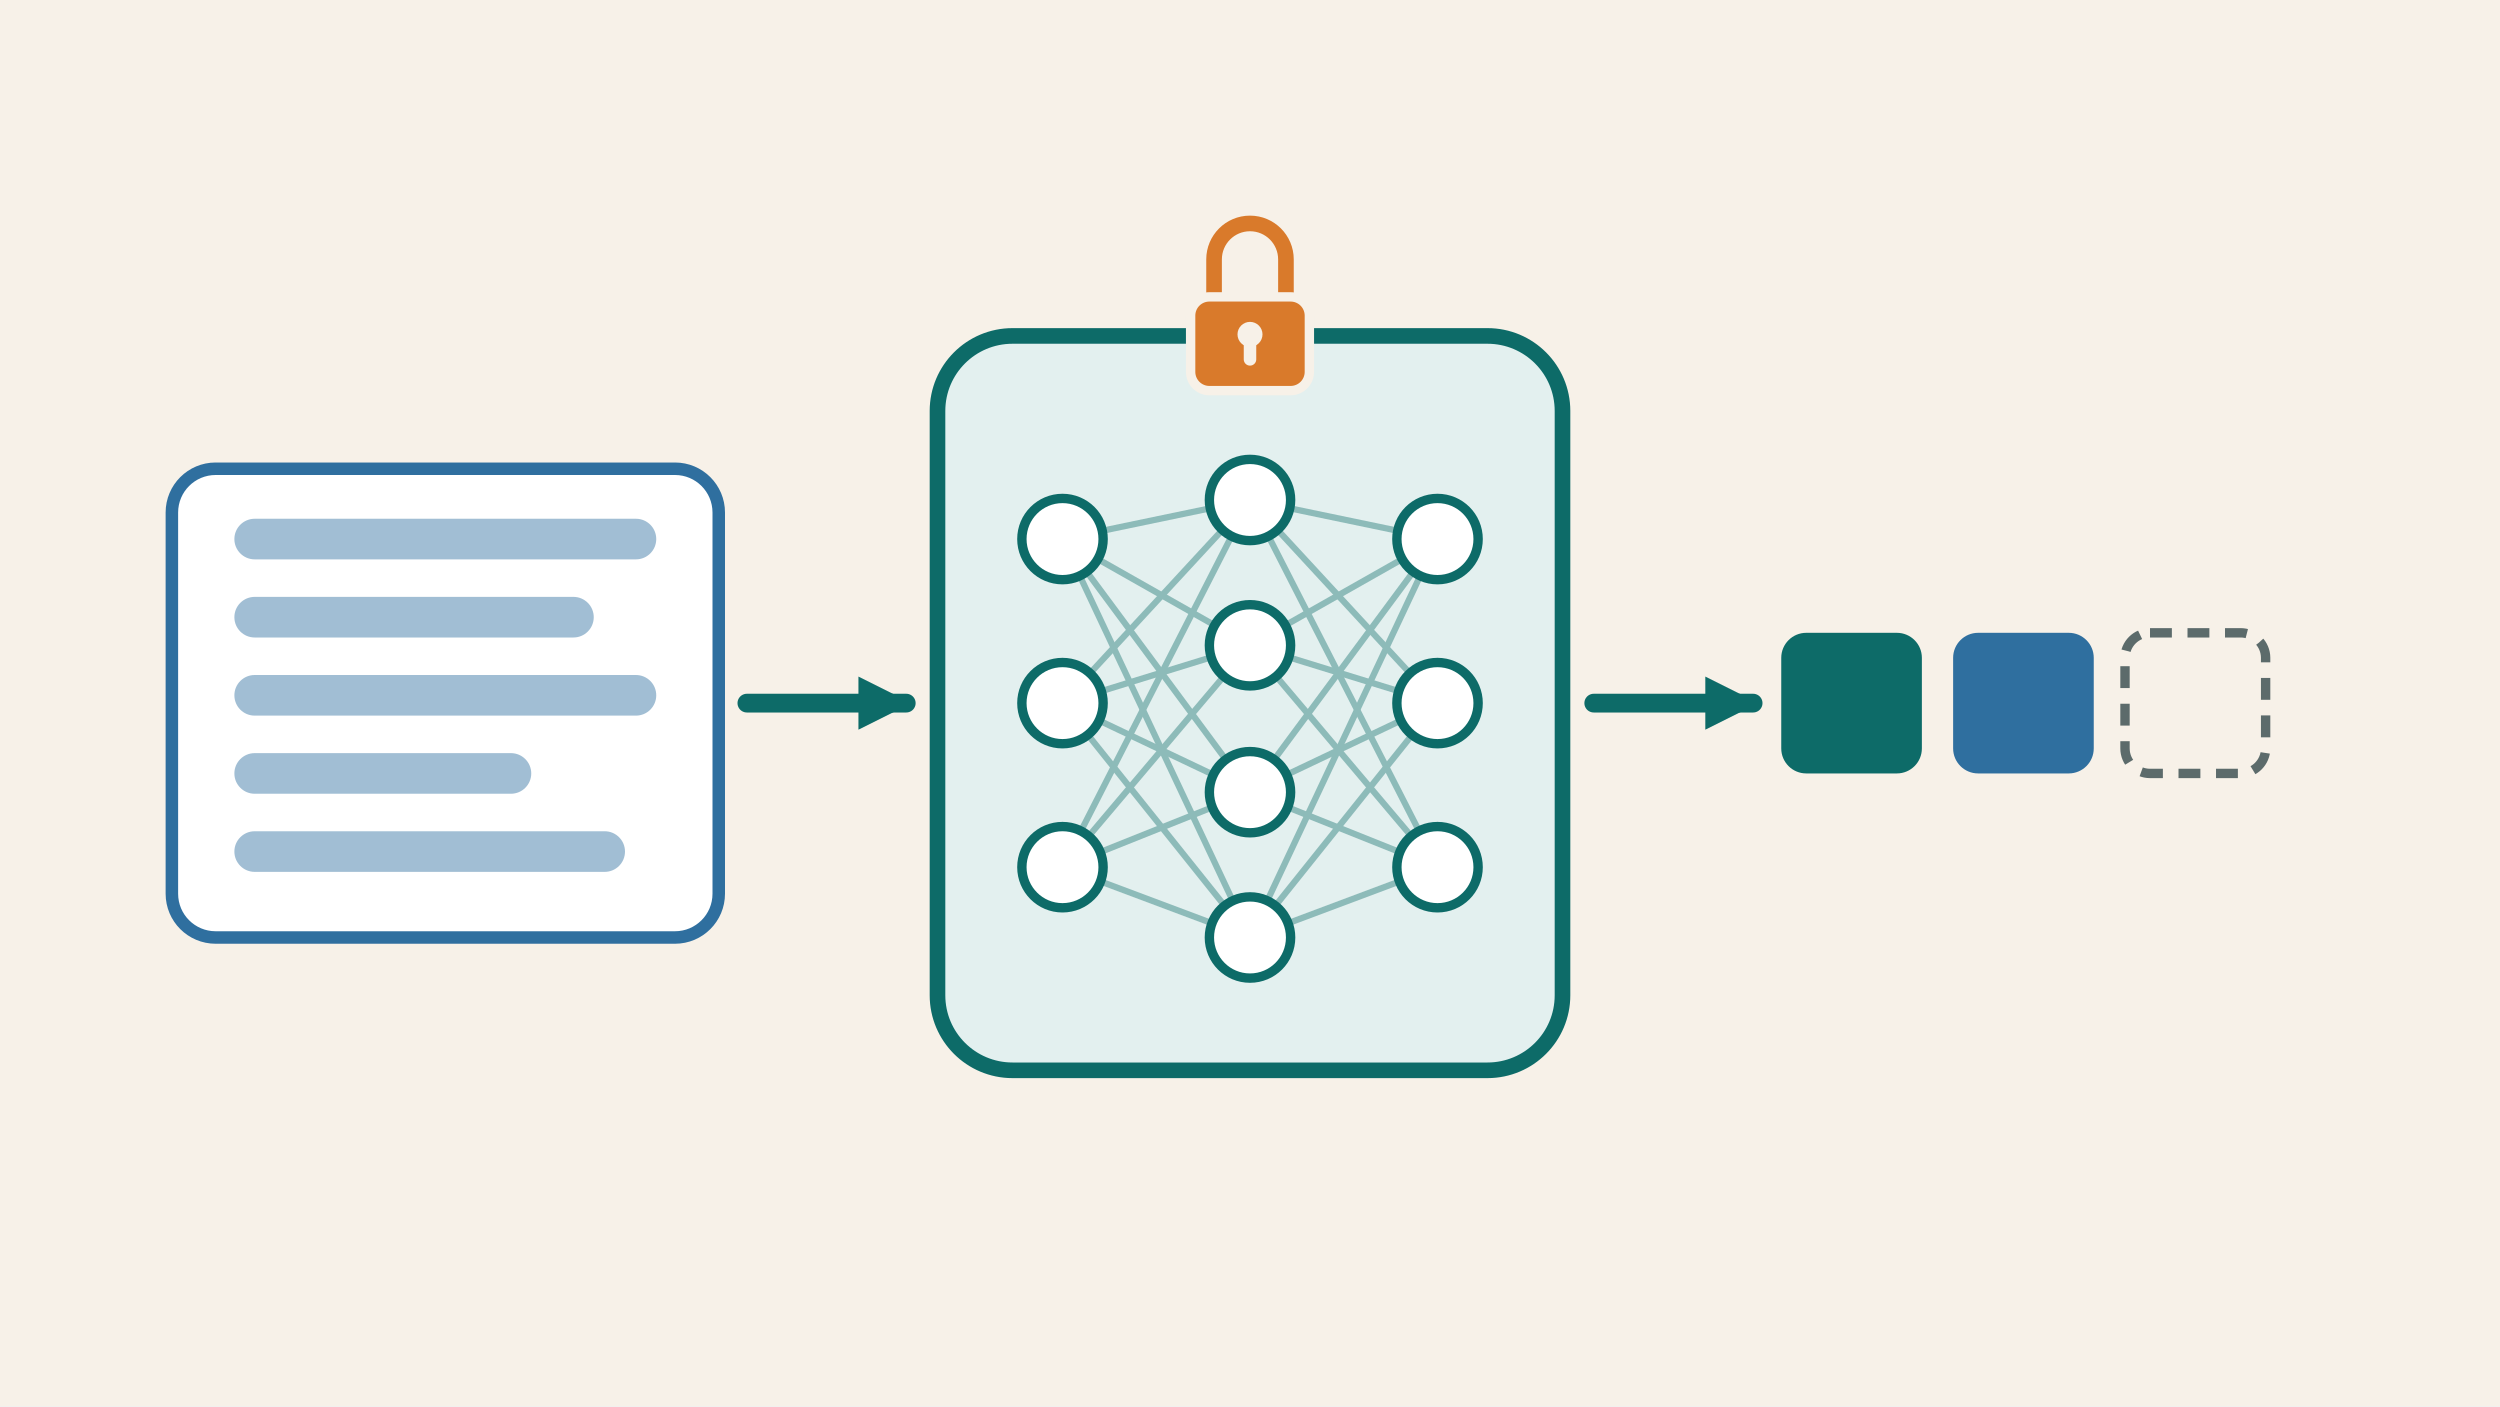
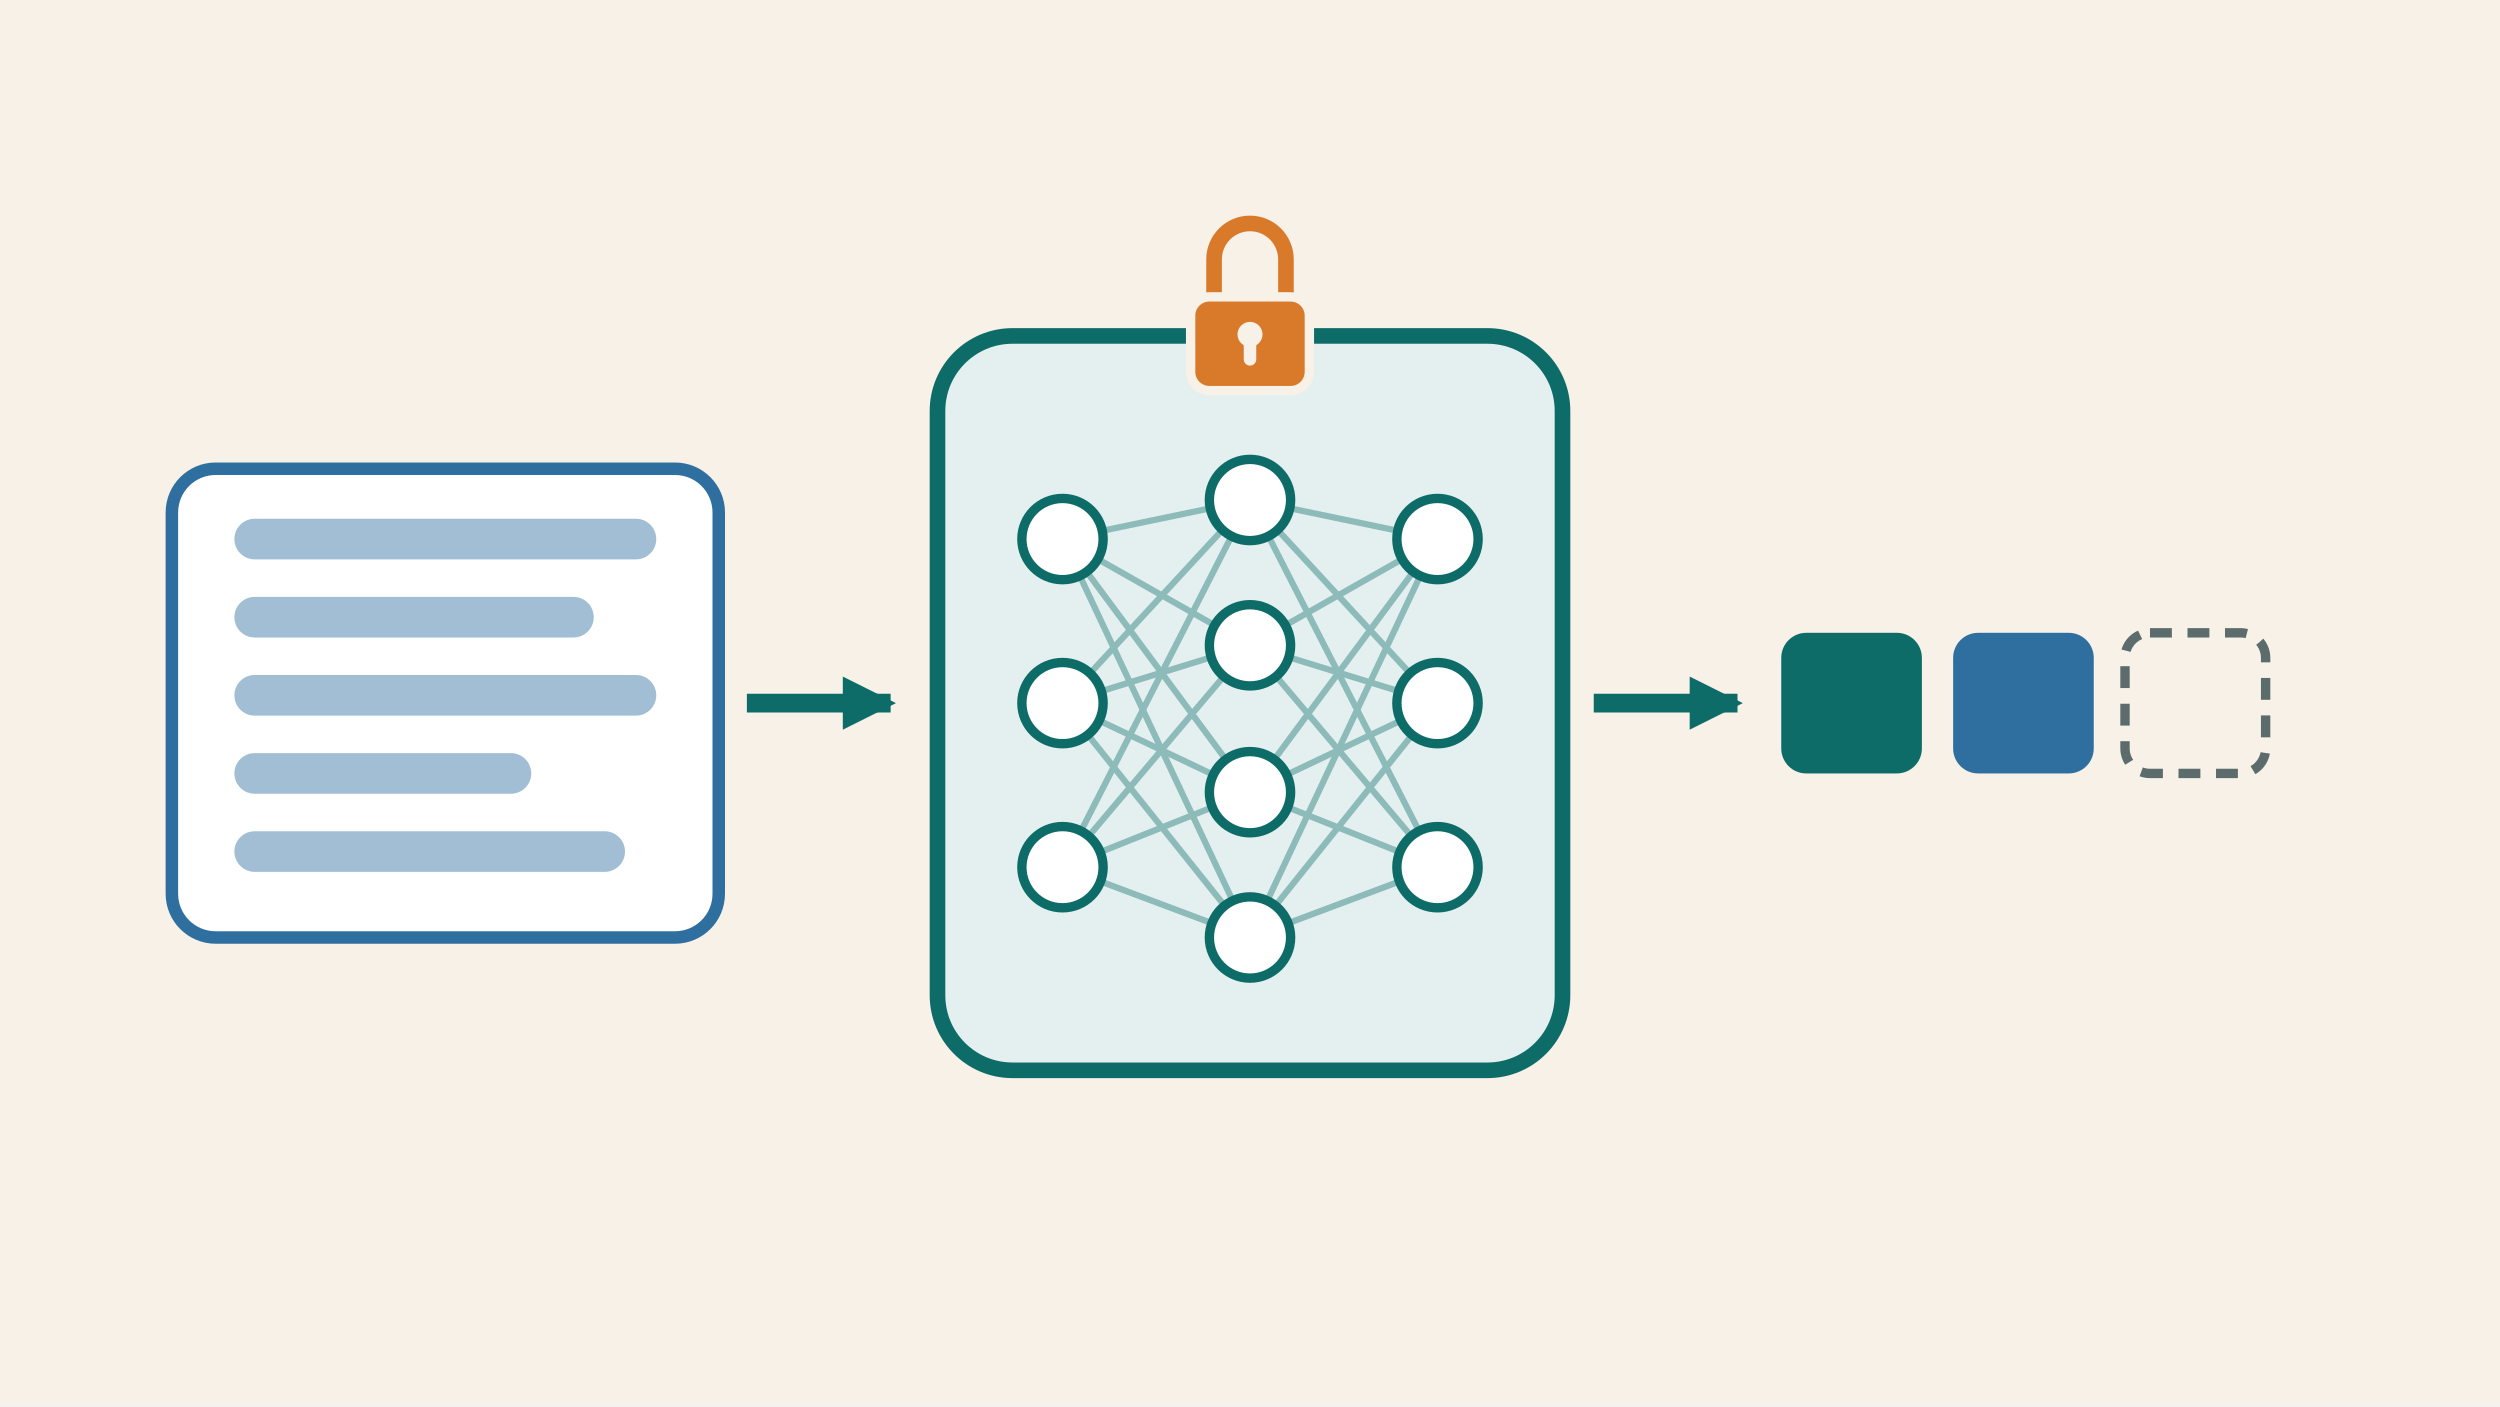
<svg xmlns="http://www.w3.org/2000/svg" viewBox="0 0 1600 900" width="1600" height="900" role="img" aria-labelledby="title desc" font-family="'Noto Sans TC','Noto Sans JP','PingFang TC','Microsoft JhengHei','Hiragino Sans',system-ui,sans-serif">
  <rect width="1600" height="900" fill="#F7F1E8" />
  <defs>
    <marker id="arrow" viewBox="0 0 10 10" refX="9" refY="5" markerWidth="34" markerHeight="34" markerUnits="userSpaceOnUse" orient="auto">
      <path d="M 0 0 L 10 5 L 0 10 z" fill="#0D6B68" />
    </marker>
  </defs>
  <rect x="110" y="300" width="350" height="300" rx="28" fill="#FFFFFF" stroke="#2F6F9F" stroke-width="8" />
  <g fill="#2F6F9F" opacity="0.45">
    <rect x="150" y="332" width="270" height="26" rx="13" />
    <rect x="150" y="382" width="230" height="26" rx="13" />
    <rect x="150" y="432" width="270" height="26" rx="13" />
    <rect x="150" y="482" width="190" height="26" rx="13" />
    <rect x="150" y="532" width="250" height="26" rx="13" />
  </g>
-   <path d="M 478 450 L 580 450" fill="none" stroke="#0D6B68" stroke-width="12" stroke-linecap="round" marker-end="url(#arrow)" />
+   <path d="M 478 450 L 570 450" fill="none" stroke="#0D6B68" stroke-width="12" marker-end="url(#arrow)" />
  <rect x="600" y="215" width="400" height="470" rx="48" fill="#E3F0EF" stroke="#0D6B68" stroke-width="10" />
  <g stroke="#0D6B68" stroke-width="4" opacity="0.4" fill="none">
    <path d="M 680 345 L 800 320" />
    <path d="M 680 345 L 800 413" />
    <path d="M 680 345 L 800 507" />
    <path d="M 680 345 L 800 600" />
    <path d="M 680 450 L 800 320" />
    <path d="M 680 450 L 800 413" />
    <path d="M 680 450 L 800 507" />
    <path d="M 680 450 L 800 600" />
    <path d="M 680 555 L 800 320" />
    <path d="M 680 555 L 800 413" />
    <path d="M 680 555 L 800 507" />
    <path d="M 680 555 L 800 600" />
    <path d="M 800 320 L 920 345" />
    <path d="M 800 320 L 920 450" />
    <path d="M 800 320 L 920 555" />
    <path d="M 800 413 L 920 345" />
    <path d="M 800 413 L 920 450" />
    <path d="M 800 413 L 920 555" />
    <path d="M 800 507 L 920 345" />
    <path d="M 800 507 L 920 450" />
    <path d="M 800 507 L 920 555" />
    <path d="M 800 600 L 920 345" />
    <path d="M 800 600 L 920 450" />
    <path d="M 800 600 L 920 555" />
  </g>
  <g fill="#FFFFFF" stroke="#0D6B68" stroke-width="6">
    <circle cx="680" cy="345" r="26" />
    <circle cx="680" cy="450" r="26" />
    <circle cx="680" cy="555" r="26" />
    <circle cx="800" cy="320" r="26" />
    <circle cx="800" cy="413" r="26" />
    <circle cx="800" cy="507" r="26" />
    <circle cx="800" cy="600" r="26" />
    <circle cx="920" cy="345" r="26" />
    <circle cx="920" cy="450" r="26" />
    <circle cx="920" cy="555" r="26" />
  </g>
  <path d="M 777 192 V 166 a 23 23 0 0 1 46 0 V 192" fill="none" stroke="#D97A2B" stroke-width="10" stroke-linecap="round" />
  <rect x="762" y="190" width="76" height="60" rx="12" fill="#D97A2B" stroke="#F7F1E8" stroke-width="6" />
  <circle cx="800" cy="214" r="8" fill="#F7F1E8" />
  <rect x="796" y="216" width="8" height="18" rx="4" fill="#F7F1E8" />
-   <path d="M 1020 450 L 1122 450" fill="none" stroke="#0D6B68" stroke-width="12" stroke-linecap="round" marker-end="url(#arrow)" />
+   <path d="M 1020 450 L 1112 450" fill="none" stroke="#0D6B68" stroke-width="12" marker-end="url(#arrow)" />
  <rect x="1140" y="405" width="90" height="90" rx="16" fill="#0D6B68" />
  <rect x="1250" y="405" width="90" height="90" rx="16" fill="#2F6F9F" />
  <rect x="1360" y="405" width="90" height="90" rx="16" fill="none" stroke="#5C6B6B" stroke-width="6" stroke-dasharray="14 10" />
</svg>
